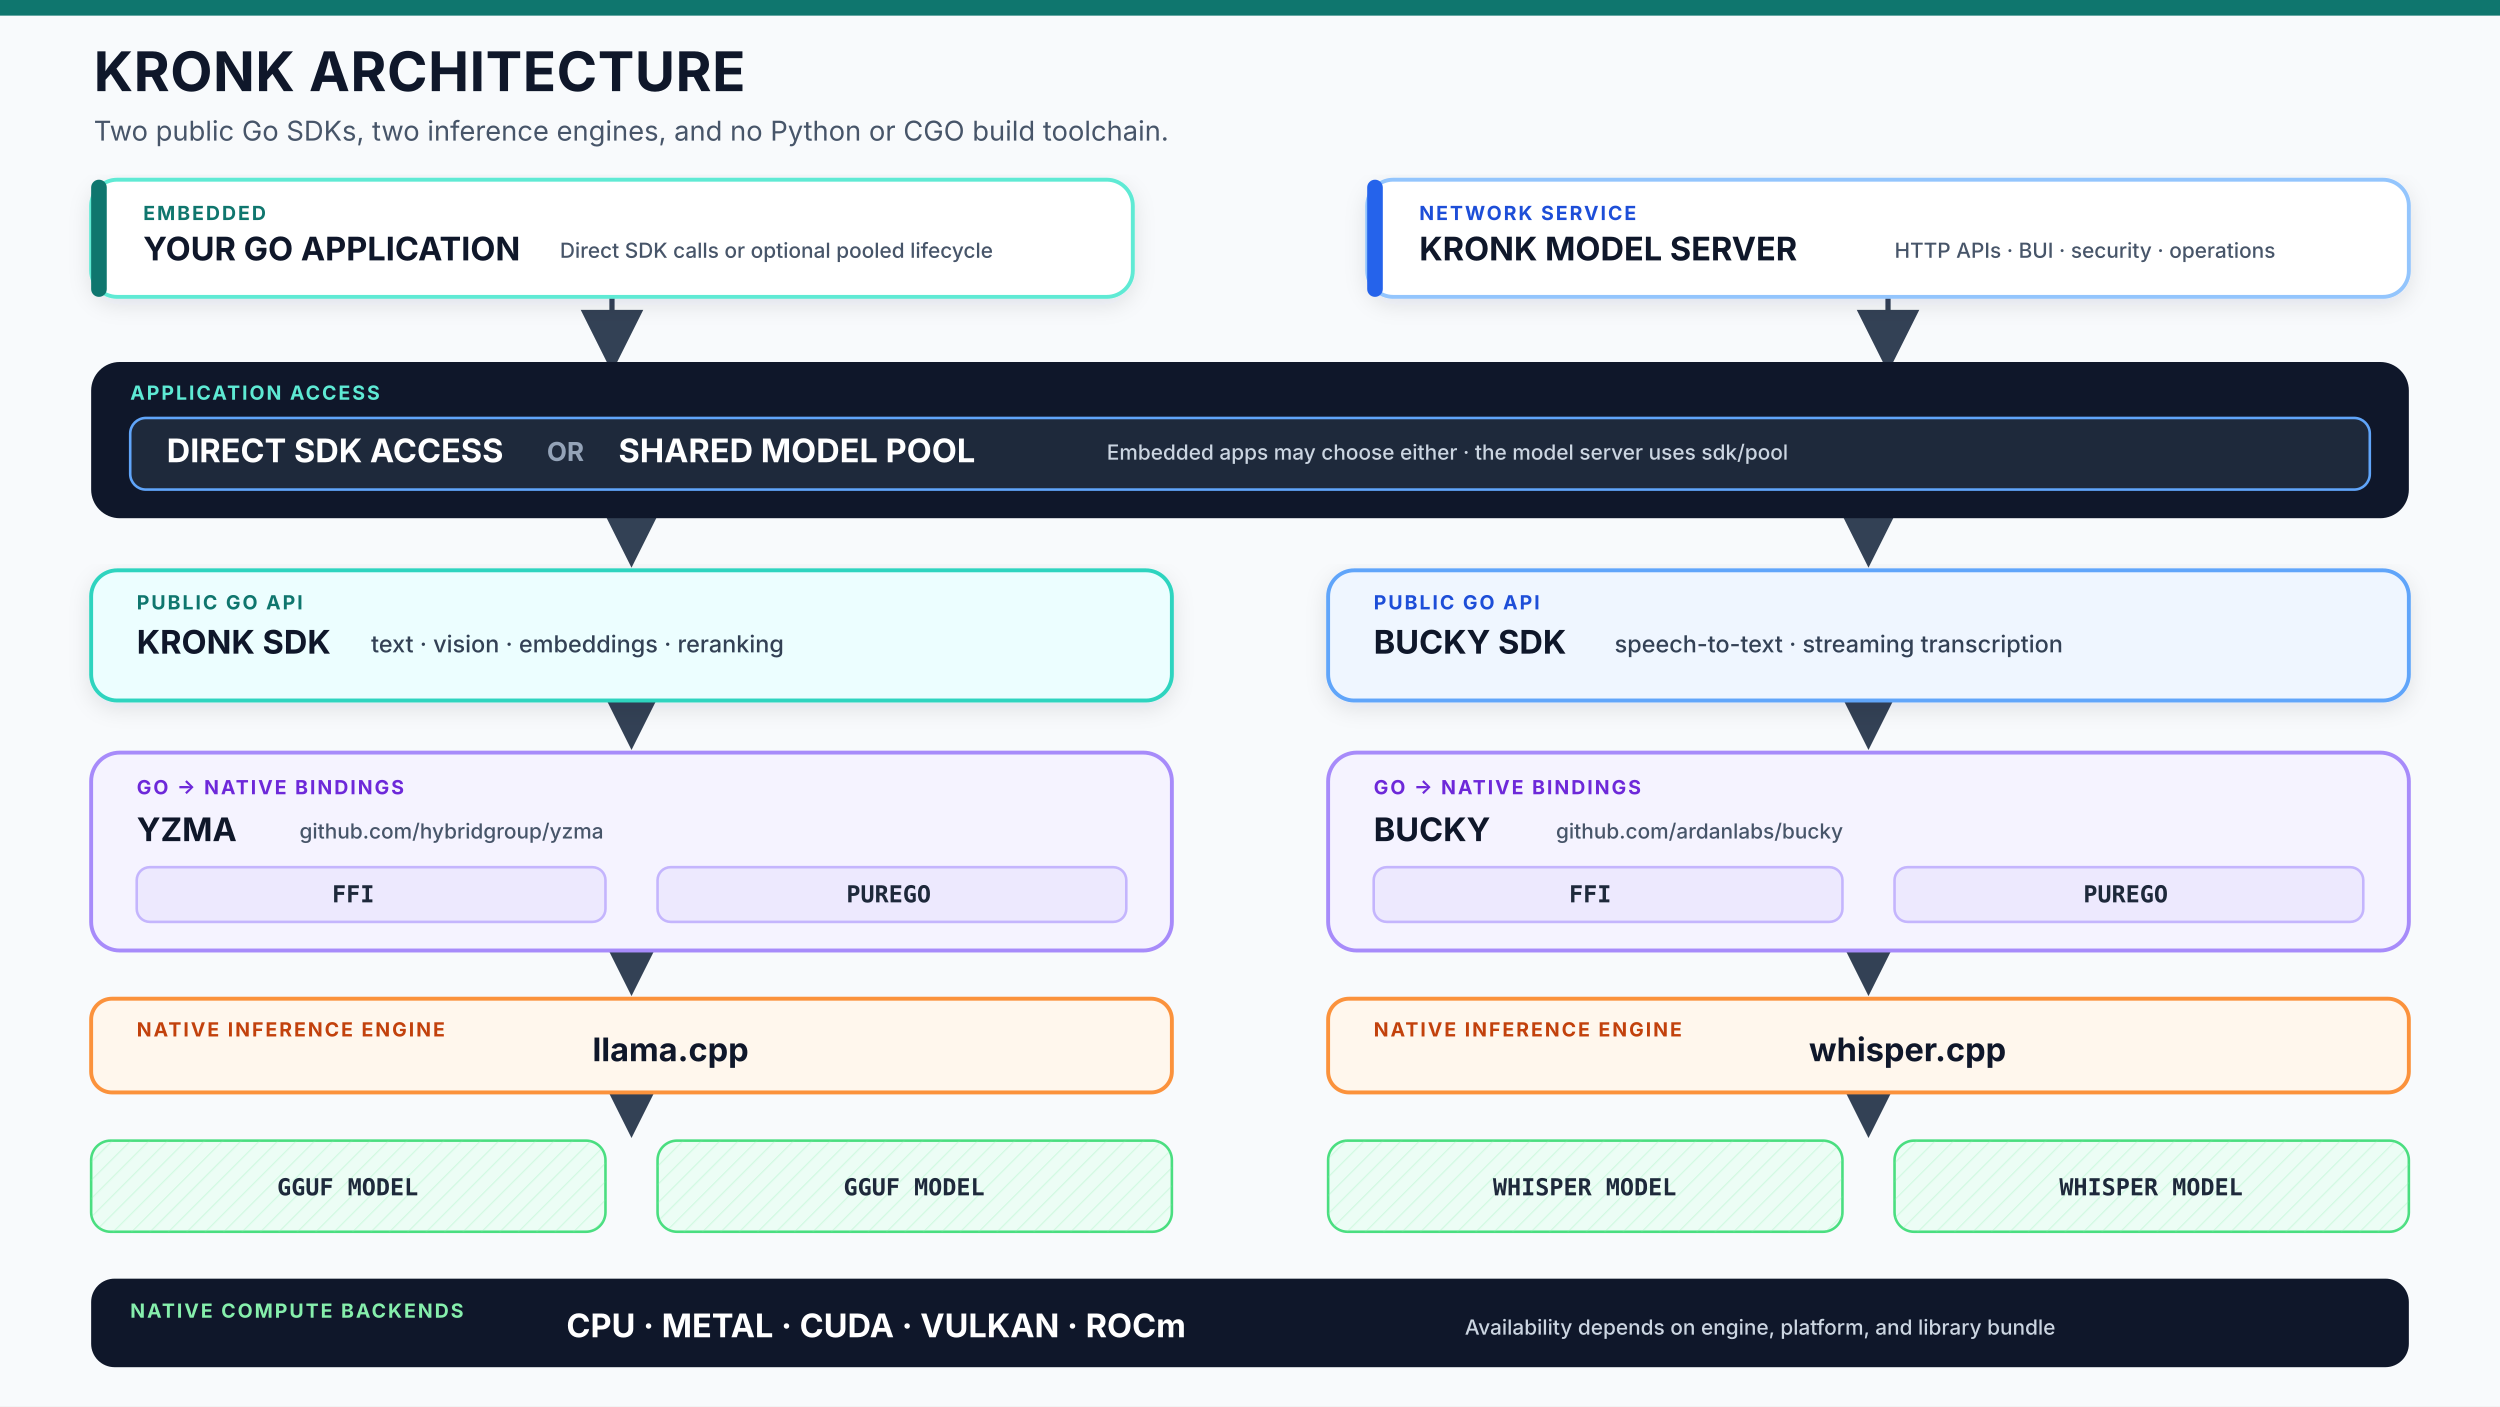
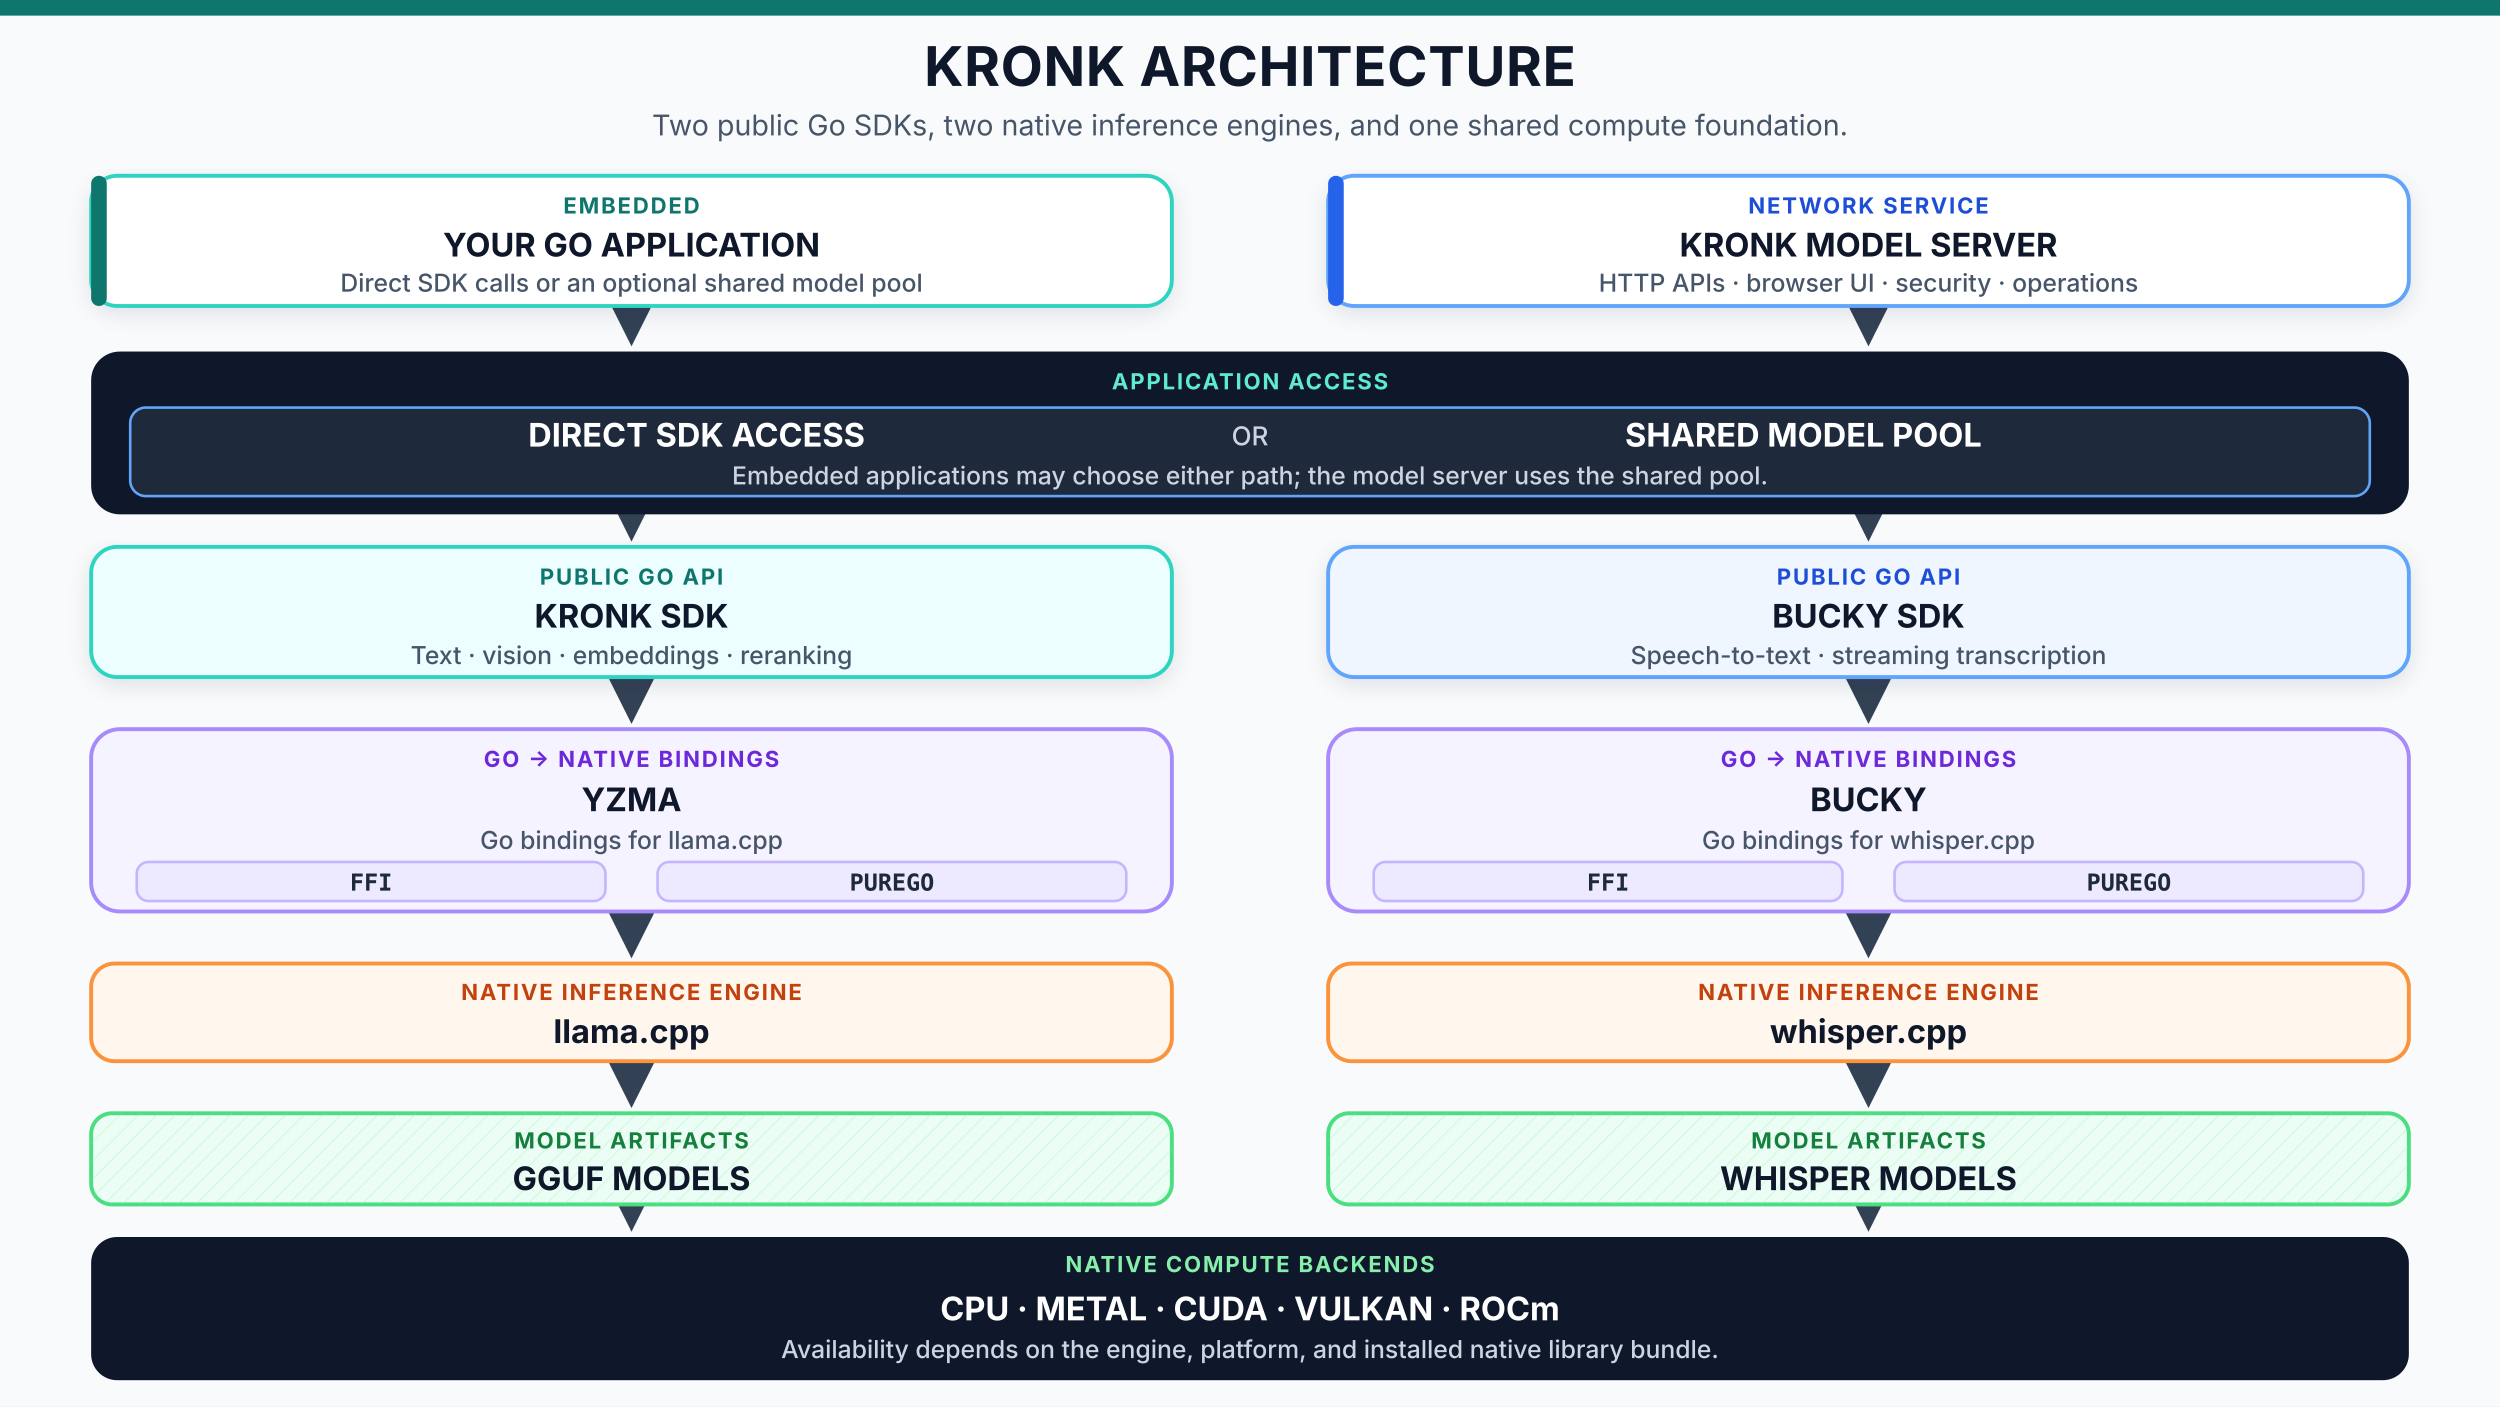
<svg xmlns="http://www.w3.org/2000/svg" width="1920" height="1080" viewBox="0 0 1920 1080" role="img" aria-labelledby="title desc">
  <defs>
    <filter id="shadow" x="-10%" y="-10%" width="120%" height="135%">
      <feDropShadow dx="0" dy="5" stdDeviation="8" flood-color="#0f172a" flood-opacity="0.10" />
    </filter>
    <marker id="arrow" markerWidth="12" markerHeight="12" refX="10" refY="6" orient="auto" markerUnits="strokeWidth">
      <path d="M 0 0 L 12 6 L 0 12 z" fill="#334155" />
    </marker>
    <pattern id="modelPattern" width="10" height="10" patternUnits="userSpaceOnUse" patternTransform="rotate(45)">
      <line x1="0" y1="0" x2="0" y2="10" stroke="#86efac" stroke-width="2" opacity="0.25" />
    </pattern>
    <style>
      .title { font: 700 42px Inter, ui-sans-serif, system-ui, sans-serif; fill: #0f172a; letter-spacing: 0.5px; }
-       .subtitle { font: 400 21px Inter, ui-sans-serif, system-ui, sans-serif; fill: #475569; }
+       .subtitle { font: 400 22px Inter, ui-sans-serif, system-ui, sans-serif; fill: #475569; }
      .heading { font: 700 25px Inter, ui-sans-serif, system-ui, sans-serif; fill: #0f172a; }
-       .eyebrow { font: 700 15px Inter, ui-sans-serif, system-ui, sans-serif; letter-spacing: 1.5px; }
-       .body { font: 500 18px Inter, ui-sans-serif, system-ui, sans-serif; fill: #334155; }
-       .small { font: 500 16px Inter, ui-sans-serif, system-ui, sans-serif; fill: #475569; }
+       .eyebrow { font: 700 17px Inter, ui-sans-serif, system-ui, sans-serif; letter-spacing: 1.4px; }
+       .body { font: 500 20px Inter, ui-sans-serif, system-ui, sans-serif; fill: #334155; }
+       .small { font: 500 19px Inter, ui-sans-serif, system-ui, sans-serif; fill: #475569; }
      .mono { font: 700 18px ui-monospace, SFMono-Regular, Menlo, Consolas, monospace; fill: #1e293b; }
      .white { fill: #ffffff; }
      .light { fill: #cbd5e1; }
    </style>
  </defs>
  <rect width="1920" height="1080" fill="#f8fafc" />
-   <rect x="0" y="0" width="1920" height="12" fill="#0f766e" />
-   <text class="title" x="72" y="70">KRONK ARCHITECTURE</text>
-   <text class="subtitle" x="72" y="108">Two public Go SDKs, two inference engines, and no Python or CGO build toolchain.</text>
-   <path d="M 470 228 L 470 278" stroke="#334155" stroke-width="4" fill="none" marker-end="url(#arrow)" />
-   <path d="M 1450 228 L 1450 278" stroke="#334155" stroke-width="4" fill="none" marker-end="url(#arrow)" />
-   <path d="M 485 398 L 485 428" stroke="#334155" stroke-width="4" fill="none" marker-end="url(#arrow)" />
-   <path d="M 1435 398 L 1435 428" stroke="#334155" stroke-width="4" fill="none" marker-end="url(#arrow)" />
-   <path d="M 485 538 L 485 568" stroke="#334155" stroke-width="4" fill="none" marker-end="url(#arrow)" />
-   <path d="M 1435 538 L 1435 568" stroke="#334155" stroke-width="4" fill="none" marker-end="url(#arrow)" />
-   <path d="M 485 730 L 485 757" stroke="#334155" stroke-width="4" fill="none" marker-end="url(#arrow)" />
-   <path d="M 1435 730 L 1435 757" stroke="#334155" stroke-width="4" fill="none" marker-end="url(#arrow)" />
-   <path d="M 485 839 L 485 866" stroke="#334155" stroke-width="4" fill="none" marker-end="url(#arrow)" />
-   <path d="M 1435 839 L 1435 866" stroke="#334155" stroke-width="4" fill="none" marker-end="url(#arrow)" />
+   <rect width="1920" height="12" fill="#0f766e" />
+   <text class="title" x="960" y="66" text-anchor="middle">KRONK ARCHITECTURE</text>
+   <text class="subtitle" x="960" y="104" text-anchor="middle">Two public Go SDKs, two native inference engines, and one shared compute foundation.</text>
+   <g stroke="#334155" stroke-width="4" fill="none" marker-end="url(#arrow)">
+     <path d="M 485 235 V 258" />
+     <path d="M 1435 235 V 258" />
+     <path d="M 485 395 V 408" />
+     <path d="M 1435 395 V 408" />
+     <path d="M 485 520 V 548" />
+     <path d="M 1435 520 V 548" />
+     <path d="M 485 700 V 728" />
+     <path d="M 1435 700 V 728" />
+     <path d="M 485 815 V 843" />
+     <path d="M 1435 815 V 843" />
+     <path d="M 485 925 V 938" />
+     <path d="M 1435 925 V 938" />
+   </g>
  <g filter="url(#shadow)">
-     <rect x="70" y="138" width="800" height="90" rx="20" fill="#ffffff" stroke="#5eead4" stroke-width="3" />
-     <rect x="1050" y="138" width="800" height="90" rx="20" fill="#ffffff" stroke="#93c5fd" stroke-width="3" />
+     <rect x="70" y="135" width="830" height="100" rx="20" fill="#ffffff" stroke="#2dd4bf" stroke-width="3" />
+     <rect x="1020" y="135" width="830" height="100" rx="20" fill="#ffffff" stroke="#60a5fa" stroke-width="3" />
  </g>
-   <rect x="70" y="138" width="12" height="90" rx="6" fill="#0f766e" />
-   <rect x="1050" y="138" width="12" height="90" rx="6" fill="#2563eb" />
-   <text class="eyebrow" x="110" y="169" fill="#0f766e">EMBEDDED</text>
-   <text class="heading" x="110" y="200">YOUR GO APPLICATION</text>
-   <text class="small" x="430" y="198">Direct SDK calls or optional pooled lifecycle</text>
-   <text class="eyebrow" x="1090" y="169" fill="#1d4ed8">NETWORK SERVICE</text>
-   <text class="heading" x="1090" y="200">KRONK MODEL SERVER</text>
-   <text class="small" x="1455" y="198">HTTP APIs · BUI · security · operations</text>
-   <rect x="70" y="278" width="1780" height="120" rx="22" fill="#0f172a" />
-   <text class="eyebrow" x="100" y="307" fill="#5eead4">APPLICATION ACCESS</text>
-   <rect x="100" y="321" width="1720" height="55" rx="12" fill="#1e293b" stroke="#60a5fa" stroke-width="2" />
-   <text class="heading white" x="128" y="355">DIRECT SDK ACCESS</text>
-   <text x="420" y="354" style="font:700 20px Inter, sans-serif; fill:#94a3b8">OR</text>
-   <text class="heading white" x="475" y="355">SHARED MODEL POOL</text>
-   <text class="small light" x="850" y="353">Embedded apps may choose either · the model server uses sdk/pool</text>
+   <rect x="70" y="135" width="12" height="100" rx="6" fill="#0f766e" />
+   <rect x="1020" y="135" width="12" height="100" rx="6" fill="#2563eb" />
+   <text class="eyebrow" x="485" y="164" text-anchor="middle" fill="#0f766e">EMBEDDED</text>
+   <text class="heading" x="485" y="197" text-anchor="middle">YOUR GO APPLICATION</text>
+   <text class="small" x="485" y="224" text-anchor="middle">Direct SDK calls or an optional shared model pool</text>
+   <text class="eyebrow" x="1435" y="164" text-anchor="middle" fill="#1d4ed8">NETWORK SERVICE</text>
+   <text class="heading" x="1435" y="197" text-anchor="middle">KRONK MODEL SERVER</text>
+   <text class="small" x="1435" y="224" text-anchor="middle">HTTP APIs · browser UI · security · operations</text>
+   <rect x="70" y="270" width="1780" height="125" rx="22" fill="#0f172a" />
+   <text class="eyebrow" x="960" y="299" text-anchor="middle" fill="#5eead4">APPLICATION ACCESS</text>
+   <rect x="100" y="313" width="1720" height="68" rx="12" fill="#1e293b" stroke="#60a5fa" stroke-width="2" />
+   <text class="heading white" x="535" y="343" text-anchor="middle">DIRECT SDK ACCESS</text>
+   <text class="body light" x="960" y="342" text-anchor="middle">OR</text>
+   <text class="heading white" x="1385" y="343" text-anchor="middle">SHARED MODEL POOL</text>
+   <text class="small light" x="960" y="372" text-anchor="middle">Embedded applications may choose either path; the model server uses the shared pool.</text>
  <g filter="url(#shadow)">
-     <rect x="70" y="438" width="830" height="100" rx="20" fill="#ecfeff" stroke="#2dd4bf" stroke-width="3" />
-     <rect x="1020" y="438" width="830" height="100" rx="20" fill="#eff6ff" stroke="#60a5fa" stroke-width="3" />
+     <rect x="70" y="420" width="830" height="100" rx="20" fill="#ecfeff" stroke="#2dd4bf" stroke-width="3" />
+     <rect x="1020" y="420" width="830" height="100" rx="20" fill="#eff6ff" stroke="#60a5fa" stroke-width="3" />
  </g>
-   <text class="eyebrow" x="105" y="468" fill="#0f766e">PUBLIC GO API</text>
-   <text class="heading" x="105" y="502">KRONK SDK</text>
-   <text class="body" x="285" y="501">text · vision · embeddings · reranking</text>
-   <text class="eyebrow" x="1055" y="468" fill="#1d4ed8">PUBLIC GO API</text>
-   <text class="heading" x="1055" y="502">BUCKY SDK</text>
-   <text class="body" x="1240" y="501">speech-to-text · streaming transcription</text>
-   <rect x="70" y="578" width="830" height="152" rx="22" fill="#f5f3ff" stroke="#a78bfa" stroke-width="3" />
-   <rect x="1020" y="578" width="830" height="152" rx="22" fill="#f5f3ff" stroke="#a78bfa" stroke-width="3" />
-   <text class="eyebrow" x="105" y="610" fill="#6d28d9">GO → NATIVE BINDINGS</text>
-   <text class="heading" x="105" y="646">YZMA</text>
-   <text class="small" x="230" y="644">github.com/hybridgroup/yzma</text>
-   <rect x="105" y="666" width="360" height="42" rx="10" fill="#ede9fe" stroke="#c4b5fd" stroke-width="2" />
-   <rect x="505" y="666" width="360" height="42" rx="10" fill="#ede9fe" stroke="#c4b5fd" stroke-width="2" />
-   <text class="mono" x="255" y="693">FFI</text>
-   <text class="mono" x="650" y="693">PUREGO</text>
-   <text class="eyebrow" x="1055" y="610" fill="#6d28d9">GO → NATIVE BINDINGS</text>
-   <text class="heading" x="1055" y="646">BUCKY</text>
-   <text class="small" x="1195" y="644">github.com/ardanlabs/bucky</text>
-   <rect x="1055" y="666" width="360" height="42" rx="10" fill="#ede9fe" stroke="#c4b5fd" stroke-width="2" />
-   <rect x="1455" y="666" width="360" height="42" rx="10" fill="#ede9fe" stroke="#c4b5fd" stroke-width="2" />
-   <text class="mono" x="1205" y="693">FFI</text>
-   <text class="mono" x="1600" y="693">PUREGO</text>
-   <rect x="70" y="767" width="830" height="72" rx="16" fill="#fff7ed" stroke="#fb923c" stroke-width="3" />
-   <rect x="1020" y="767" width="830" height="72" rx="16" fill="#fff7ed" stroke="#fb923c" stroke-width="3" />
-   <text class="eyebrow" x="105" y="796" fill="#c2410c">NATIVE INFERENCE ENGINE</text>
-   <text class="heading" x="515" y="815" text-anchor="middle">llama.cpp</text>
-   <text class="eyebrow" x="1055" y="796" fill="#c2410c">NATIVE INFERENCE ENGINE</text>
-   <text class="heading" x="1465" y="815" text-anchor="middle">whisper.cpp</text>
-   <rect x="70" y="876" width="395" height="70" rx="15" fill="#ecfdf5" stroke="#4ade80" stroke-width="2" />
-   <rect x="505" y="876" width="395" height="70" rx="15" fill="#ecfdf5" stroke="#4ade80" stroke-width="2" />
-   <rect x="1020" y="876" width="395" height="70" rx="15" fill="#ecfdf5" stroke="#4ade80" stroke-width="2" />
-   <rect x="1455" y="876" width="395" height="70" rx="15" fill="#ecfdf5" stroke="#4ade80" stroke-width="2" />
-   <rect x="70" y="876" width="395" height="70" rx="15" fill="url(#modelPattern)" />
-   <rect x="505" y="876" width="395" height="70" rx="15" fill="url(#modelPattern)" />
-   <rect x="1020" y="876" width="395" height="70" rx="15" fill="url(#modelPattern)" />
-   <rect x="1455" y="876" width="395" height="70" rx="15" fill="url(#modelPattern)" />
-   <text class="mono" x="267" y="918" text-anchor="middle">GGUF MODEL</text>
-   <text class="mono" x="702" y="918" text-anchor="middle">GGUF MODEL</text>
-   <text class="mono" x="1217" y="918" text-anchor="middle">WHISPER MODEL</text>
-   <text class="mono" x="1652" y="918" text-anchor="middle">WHISPER MODEL</text>
-   <rect x="70" y="982" width="1780" height="68" rx="18" fill="#0f172a" />
-   <text class="eyebrow" x="100" y="1012" fill="#86efac">NATIVE COMPUTE BACKENDS</text>
-   <text class="heading white" x="435" y="1027">CPU · METAL · CUDA · VULKAN · ROCm</text>
-   <text class="small light" x="1125" y="1025">Availability depends on engine, platform, and library bundle</text>
+   <text class="eyebrow" x="485" y="449" text-anchor="middle" fill="#0f766e">PUBLIC GO API</text>
+   <text class="heading" x="485" y="482" text-anchor="middle">KRONK SDK</text>
+   <text class="small" x="485" y="510" text-anchor="middle">Text · vision · embeddings · reranking</text>
+   <text class="eyebrow" x="1435" y="449" text-anchor="middle" fill="#1d4ed8">PUBLIC GO API</text>
+   <text class="heading" x="1435" y="482" text-anchor="middle">BUCKY SDK</text>
+   <text class="small" x="1435" y="510" text-anchor="middle">Speech-to-text · streaming transcription</text>
+   <rect x="70" y="560" width="830" height="140" rx="22" fill="#f5f3ff" stroke="#a78bfa" stroke-width="3" />
+   <rect x="1020" y="560" width="830" height="140" rx="22" fill="#f5f3ff" stroke="#a78bfa" stroke-width="3" />
+   <text class="eyebrow" x="485" y="589" text-anchor="middle" fill="#6d28d9">GO → NATIVE BINDINGS</text>
+   <text class="heading" x="485" y="623" text-anchor="middle">YZMA</text>
+   <text class="small" x="485" y="652" text-anchor="middle">Go bindings for llama.cpp</text>
+   <rect x="105" y="662" width="360" height="30" rx="9" fill="#ede9fe" stroke="#c4b5fd" stroke-width="2" />
+   <rect x="505" y="662" width="360" height="30" rx="9" fill="#ede9fe" stroke="#c4b5fd" stroke-width="2" />
+   <text class="mono" x="285" y="684" text-anchor="middle">FFI</text>
+   <text class="mono" x="685" y="684" text-anchor="middle">PUREGO</text>
+   <text class="eyebrow" x="1435" y="589" text-anchor="middle" fill="#6d28d9">GO → NATIVE BINDINGS</text>
+   <text class="heading" x="1435" y="623" text-anchor="middle">BUCKY</text>
+   <text class="small" x="1435" y="652" text-anchor="middle">Go bindings for whisper.cpp</text>
+   <rect x="1055" y="662" width="360" height="30" rx="9" fill="#ede9fe" stroke="#c4b5fd" stroke-width="2" />
+   <rect x="1455" y="662" width="360" height="30" rx="9" fill="#ede9fe" stroke="#c4b5fd" stroke-width="2" />
+   <text class="mono" x="1235" y="684" text-anchor="middle">FFI</text>
+   <text class="mono" x="1635" y="684" text-anchor="middle">PUREGO</text>
+   <rect x="70" y="740" width="830" height="75" rx="18" fill="#fff7ed" stroke="#fb923c" stroke-width="3" />
+   <rect x="1020" y="740" width="830" height="75" rx="18" fill="#fff7ed" stroke="#fb923c" stroke-width="3" />
+   <text class="eyebrow" x="485" y="768" text-anchor="middle" fill="#c2410c">NATIVE INFERENCE ENGINE</text>
+   <text class="heading" x="485" y="801" text-anchor="middle">llama.cpp</text>
+   <text class="eyebrow" x="1435" y="768" text-anchor="middle" fill="#c2410c">NATIVE INFERENCE ENGINE</text>
+   <text class="heading" x="1435" y="801" text-anchor="middle">whisper.cpp</text>
+   <rect x="70" y="855" width="830" height="70" rx="16" fill="#ecfdf5" stroke="#4ade80" stroke-width="3" />
+   <rect x="1020" y="855" width="830" height="70" rx="16" fill="#ecfdf5" stroke="#4ade80" stroke-width="3" />
+   <rect x="70" y="855" width="830" height="70" rx="16" fill="url(#modelPattern)" />
+   <rect x="1020" y="855" width="830" height="70" rx="16" fill="url(#modelPattern)" />
+   <text class="eyebrow" x="485" y="882" text-anchor="middle" fill="#15803d">MODEL ARTIFACTS</text>
+   <text class="heading" x="485" y="914" text-anchor="middle">GGUF MODELS</text>
+   <text class="eyebrow" x="1435" y="882" text-anchor="middle" fill="#15803d">MODEL ARTIFACTS</text>
+   <text class="heading" x="1435" y="914" text-anchor="middle">WHISPER MODELS</text>
+   <rect x="70" y="950" width="1780" height="110" rx="20" fill="#0f172a" />
+   <text class="eyebrow" x="960" y="977" text-anchor="middle" fill="#86efac">NATIVE COMPUTE BACKENDS</text>
+   <text class="heading white" x="960" y="1014" text-anchor="middle">CPU · METAL · CUDA · VULKAN · ROCm</text>
+   <text class="small light" x="960" y="1043" text-anchor="middle">Availability depends on the engine, platform, and installed native library bundle.</text>
</svg>
